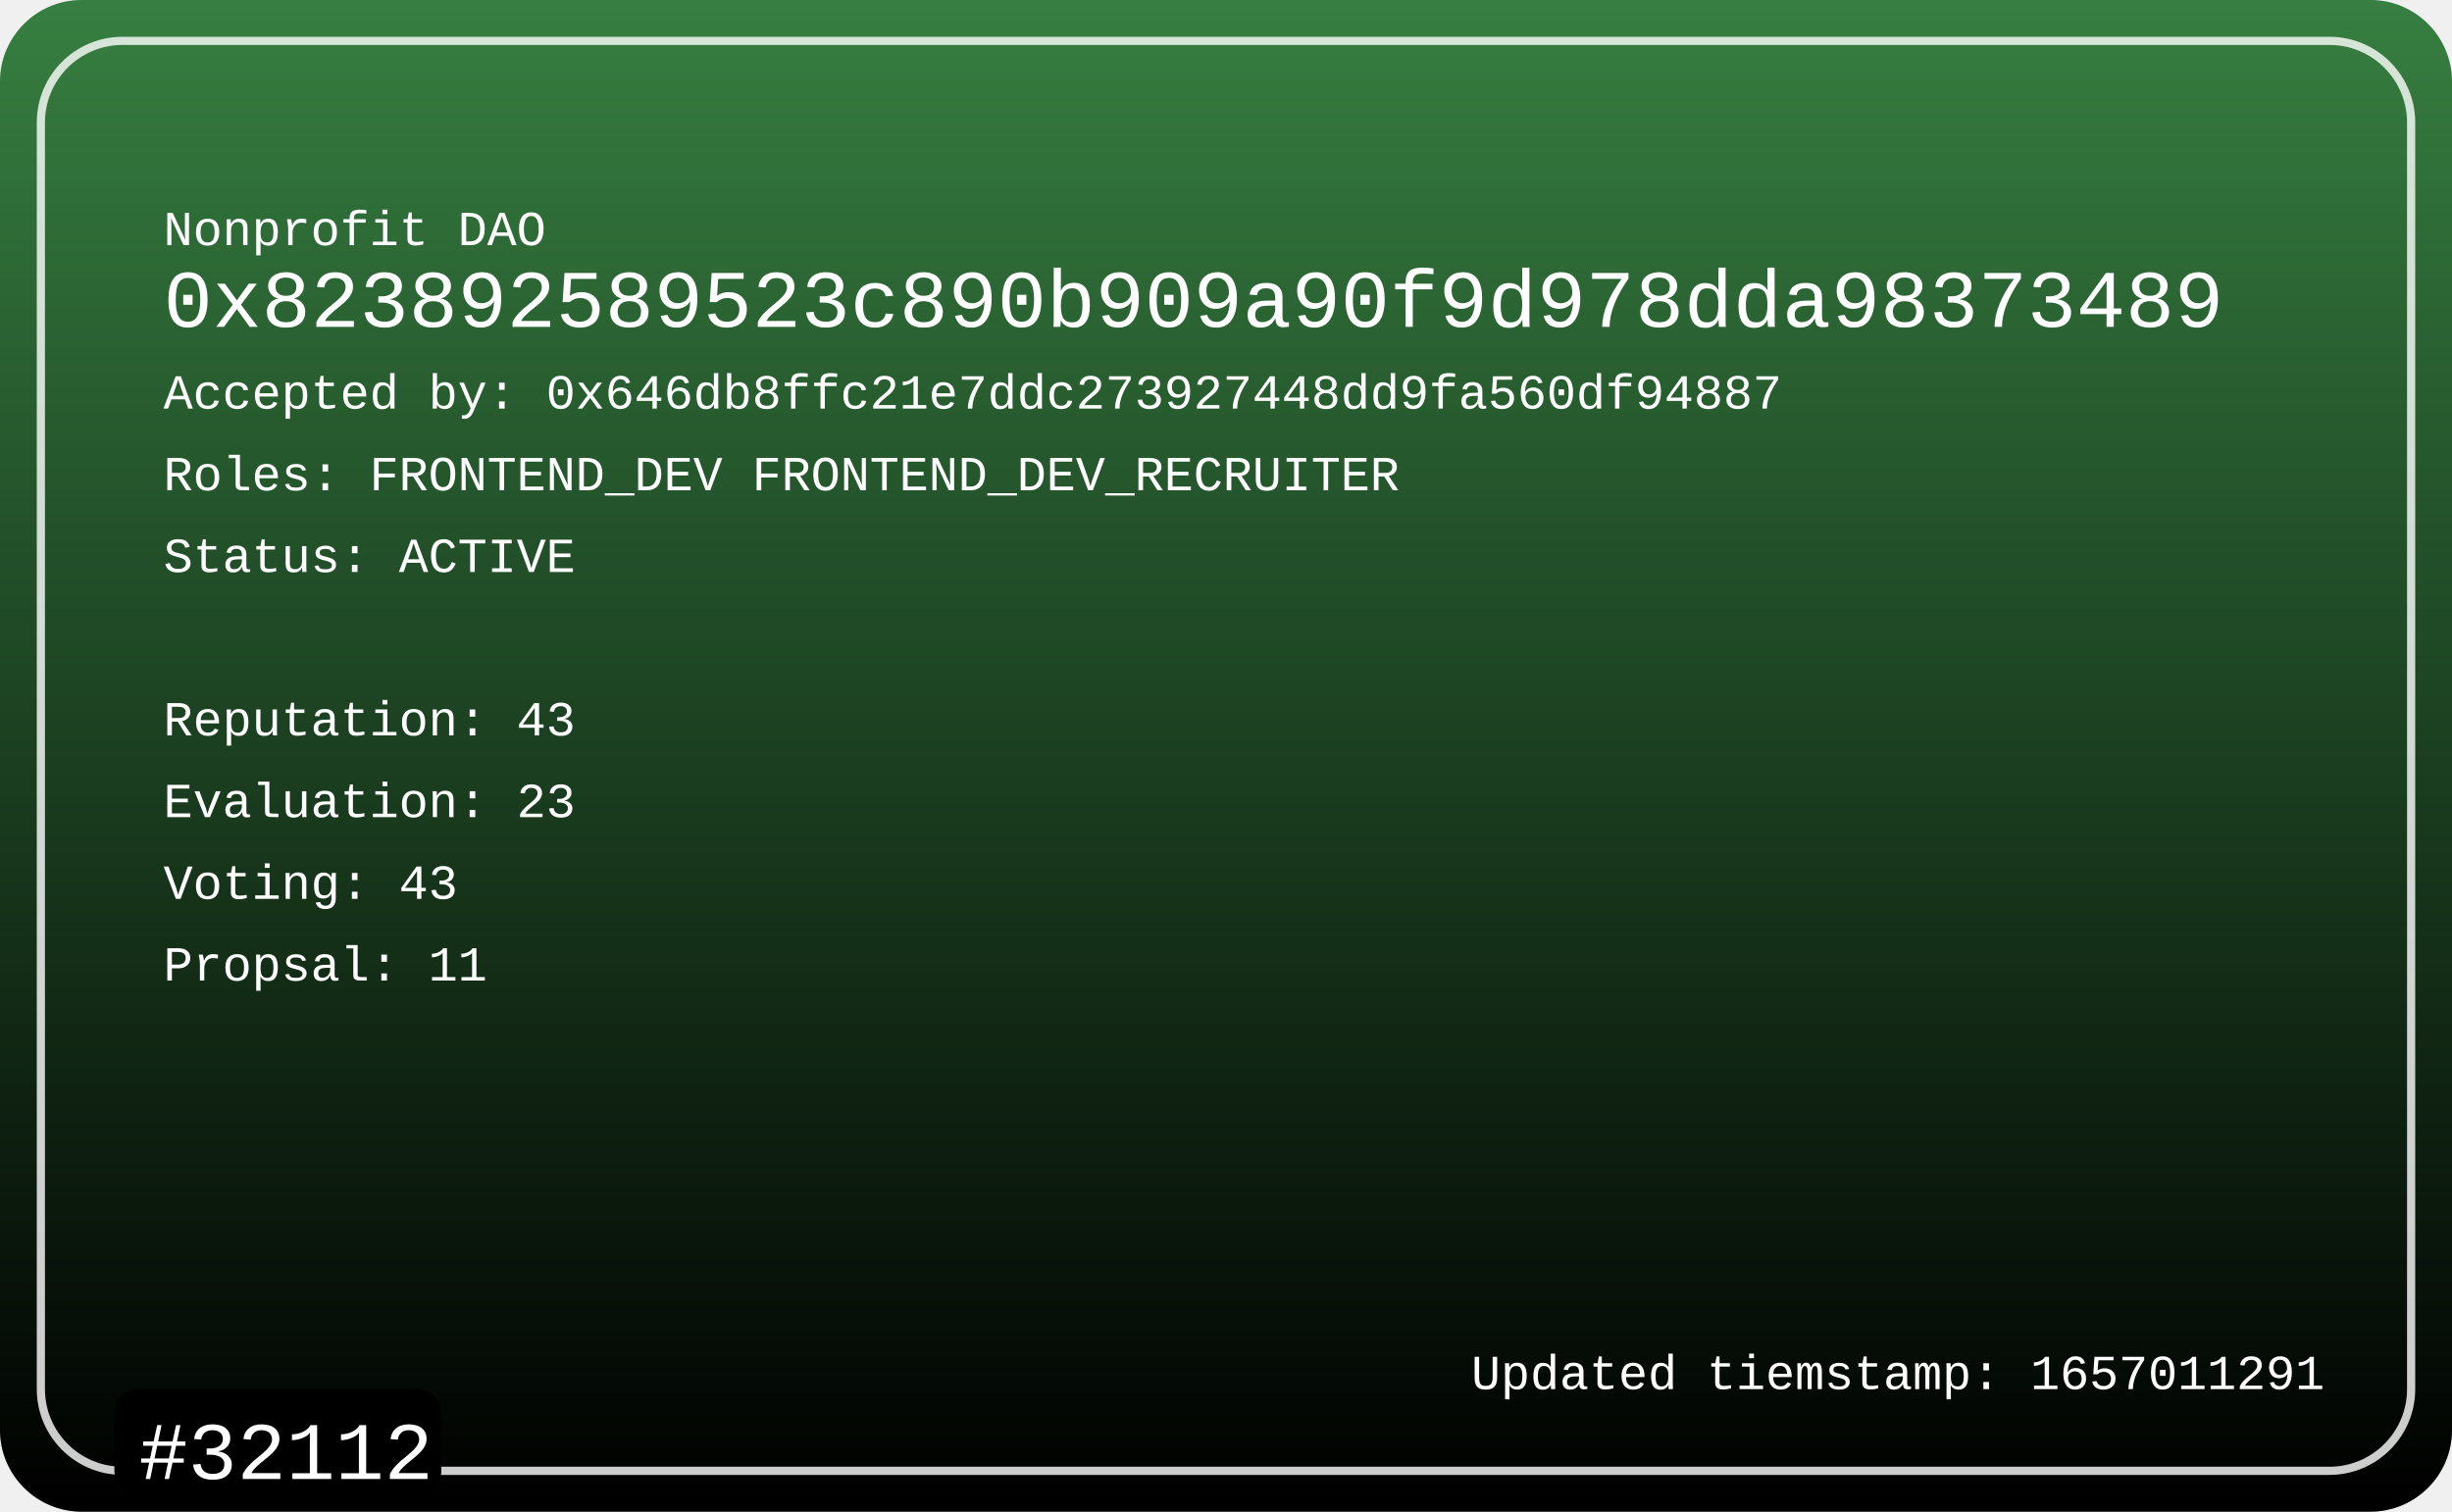
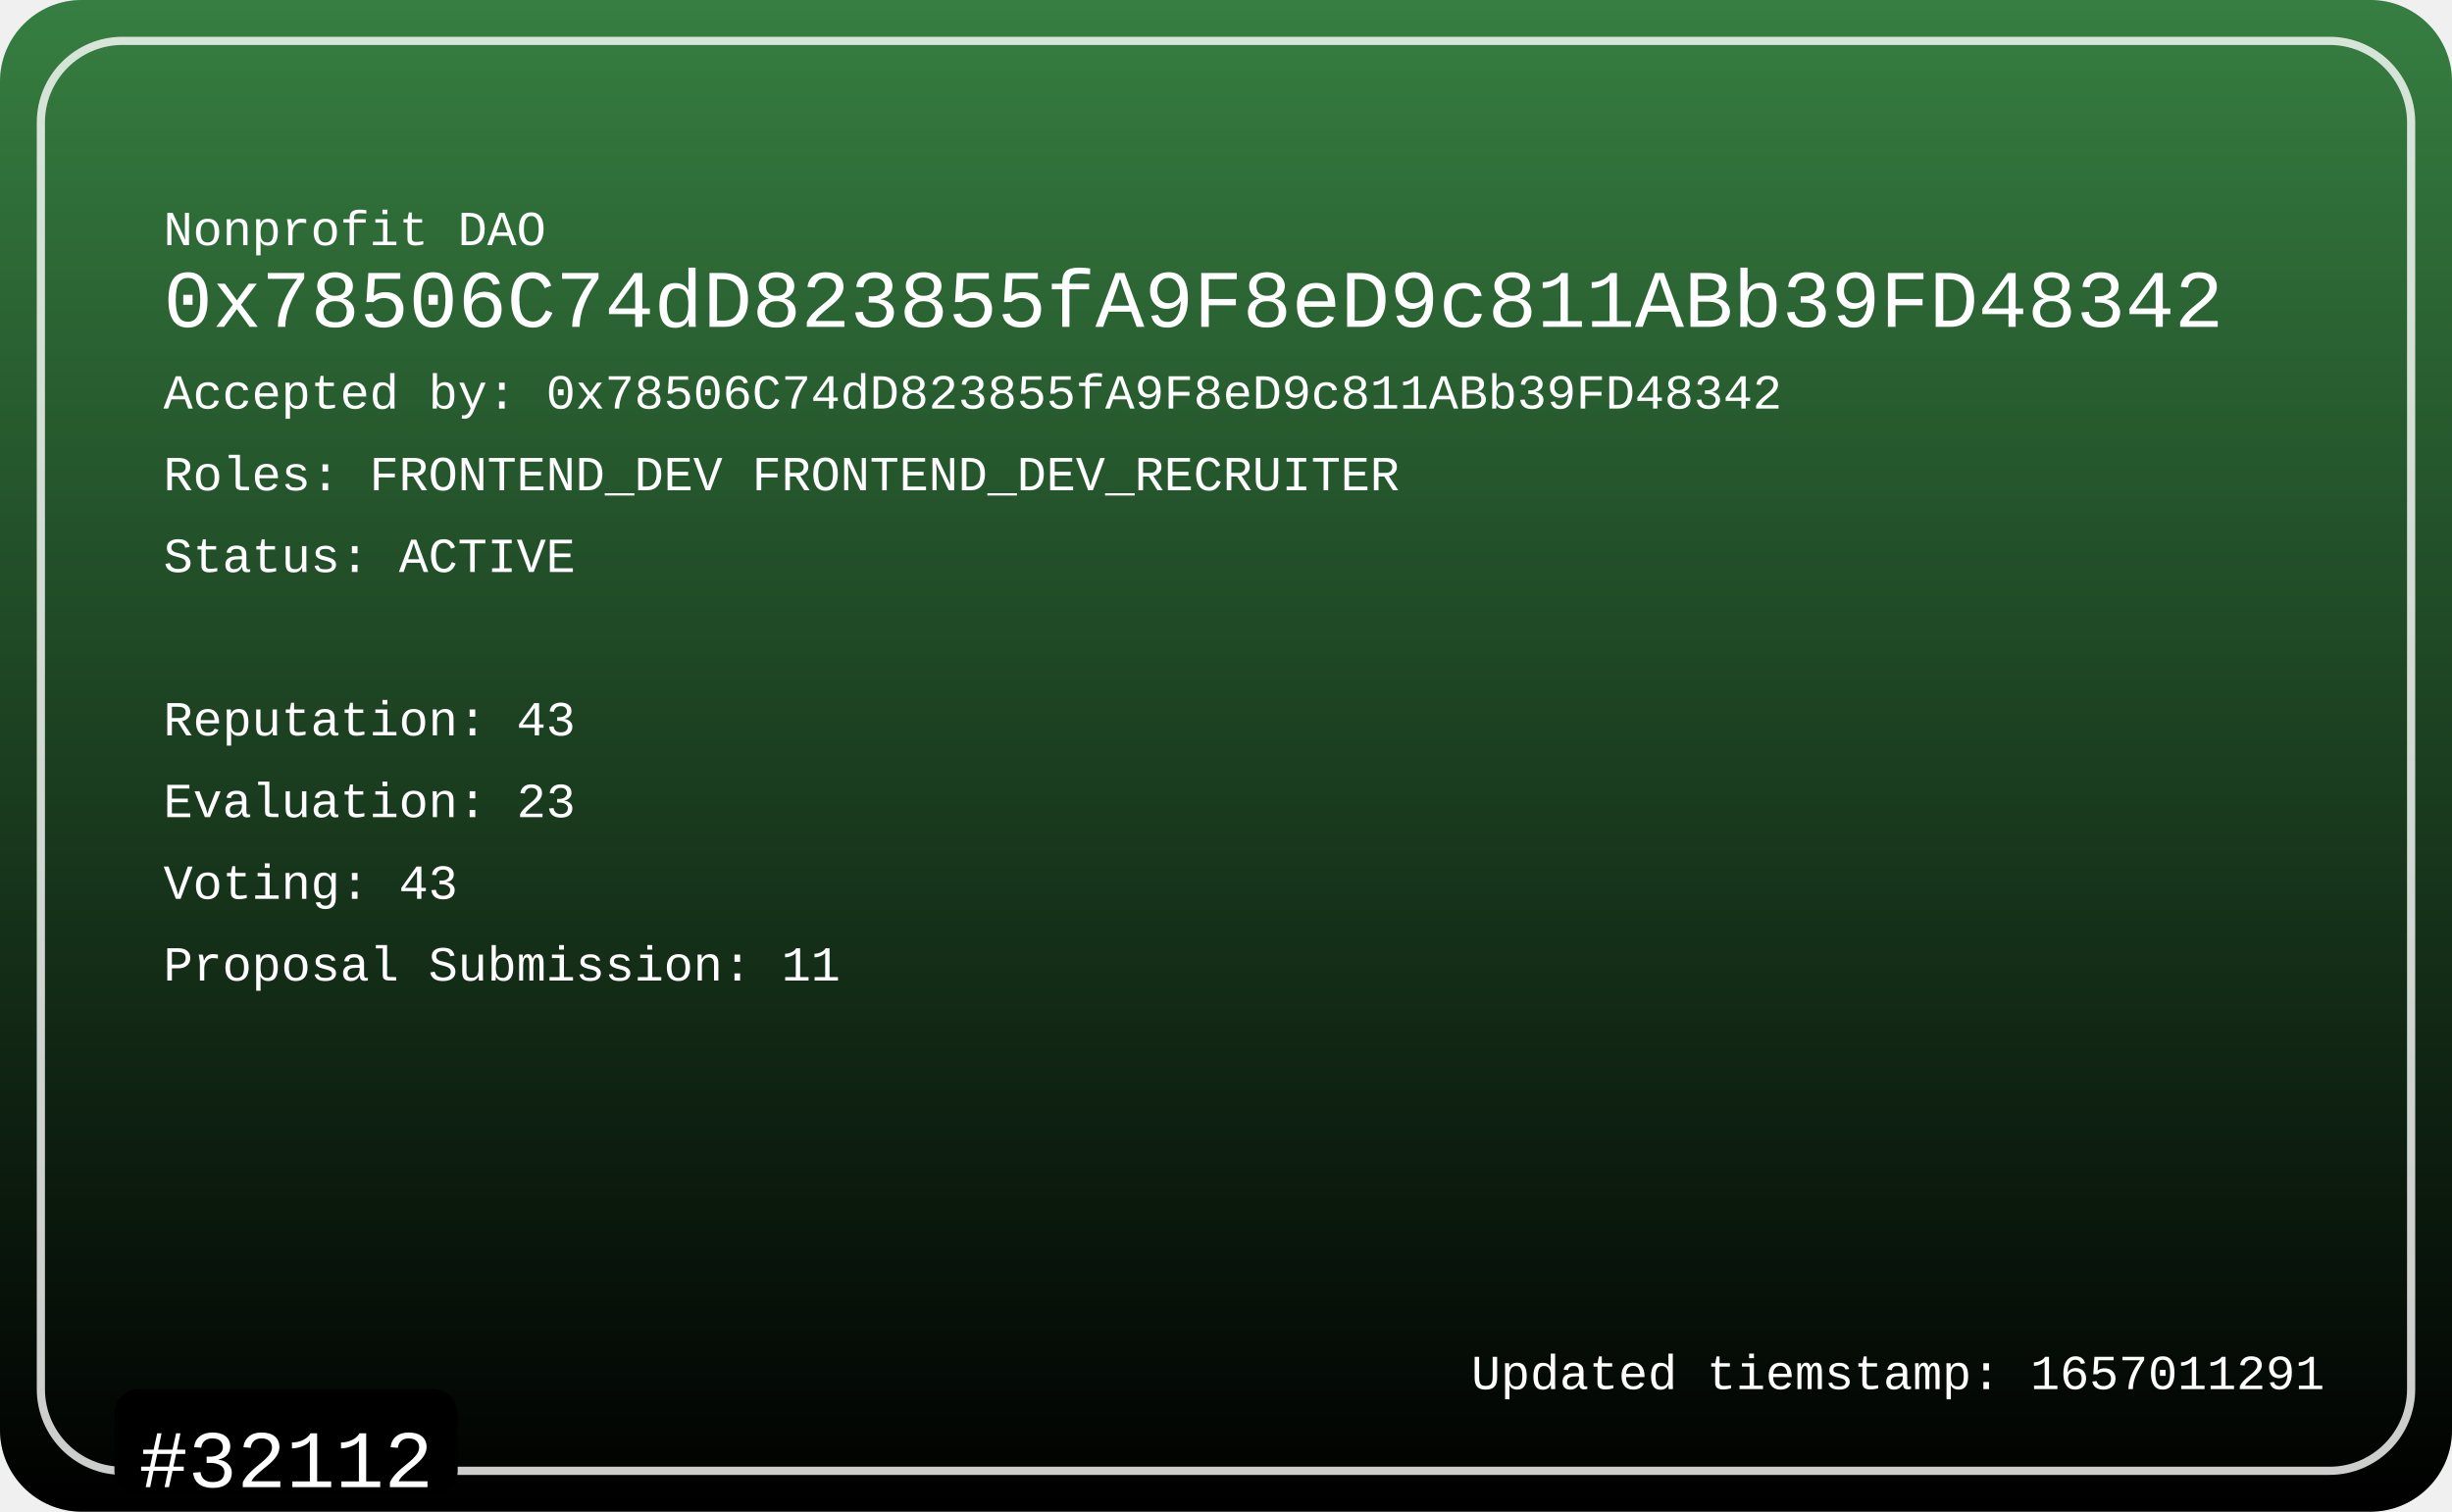
<svg xmlns="http://www.w3.org/2000/svg" class="svgBody" width="300" height="185" viewBox="0 0 300 185">
  <defs>
    <linearGradient id="gradient" x1="0%" y1="0%" x2="0" y2="100%">
      <stop offset="0%" style="stop-color: hsl(129, 40%, 50%); stop-opacity: 1" />
      <stop offset="100%" style="stop-color: light" />
    </linearGradient>
  </defs>
  <rect width="300" height="185" rx="10" fill="url(#gradient)" />
  <rect width="300" height="185" rx="10" style="fill: black" opacity="0.3" />
  <rect x="5" y="5" width="290" height="175" rx="10" fill="transparent" stroke="white" opacity="0.8" />
-   <rect x="14" y="170" rx="3" width="40" height="13" fill="black" />
+   <rect x="14" y="170" rx="3" width="42" height="13" fill="black" />
  <text x="20" y="30" class="tiny" fill="white">Nonprofit DAO</text>
  <text x="20" y="40" class="small" fill="white">
-     0x823892589523c890b909a90f9d978dda98373489
+     0x78506C74dD823855fA9F8eD9c811ABb39FD48342
  </text>
  <text x="20" y="50" class="tiny" fill="white">
-     Accepted by: 0x646db8ffc21e7ddc273927448dd9fa560df94887
+     Accepted by: 0x78506C74dD823855fA9F8eD9c811ABb39FD48342
  </text>
  <text x="20" y="60" class="tiny" fill="white">
    Roles: FRONTEND_DEV FRONTEND_DEV_RECRUITER
  </text>
  <text x="20" y="70" class="tiny" fill="white">Status: ACTIVE</text>
  <text x="20" y="90" class="tiny" fill="white">Reputation: 43</text>
  <text x="20" y="100" class="tiny" fill="white">Evaluation: 23</text>
  <text x="20" y="110" class="tiny" fill="white">Voting: 43</text>
-   <text x="20" y="120" class="tiny" fill="white">Propsal: 11</text>
-   <text x="17" y="181" class="small" fill="white">#32112</text>
+   <text x="20" y="120" class="tiny" fill="white">Proposal Submission: 11</text>
+   <text x="17" y="182" class="small" fill="white">#32112</text>
  <text x="180" y="170" class="tiny" fill="white">
    Updated tiemstamp: 1657011291
  </text>
  <style>
    .svgBody {
      font-family: "Courier New";
    }
    .tiny {
      font-size: 6px;
    }
    .small {
      font-size: 10px;
    }
  </style>
</svg>
